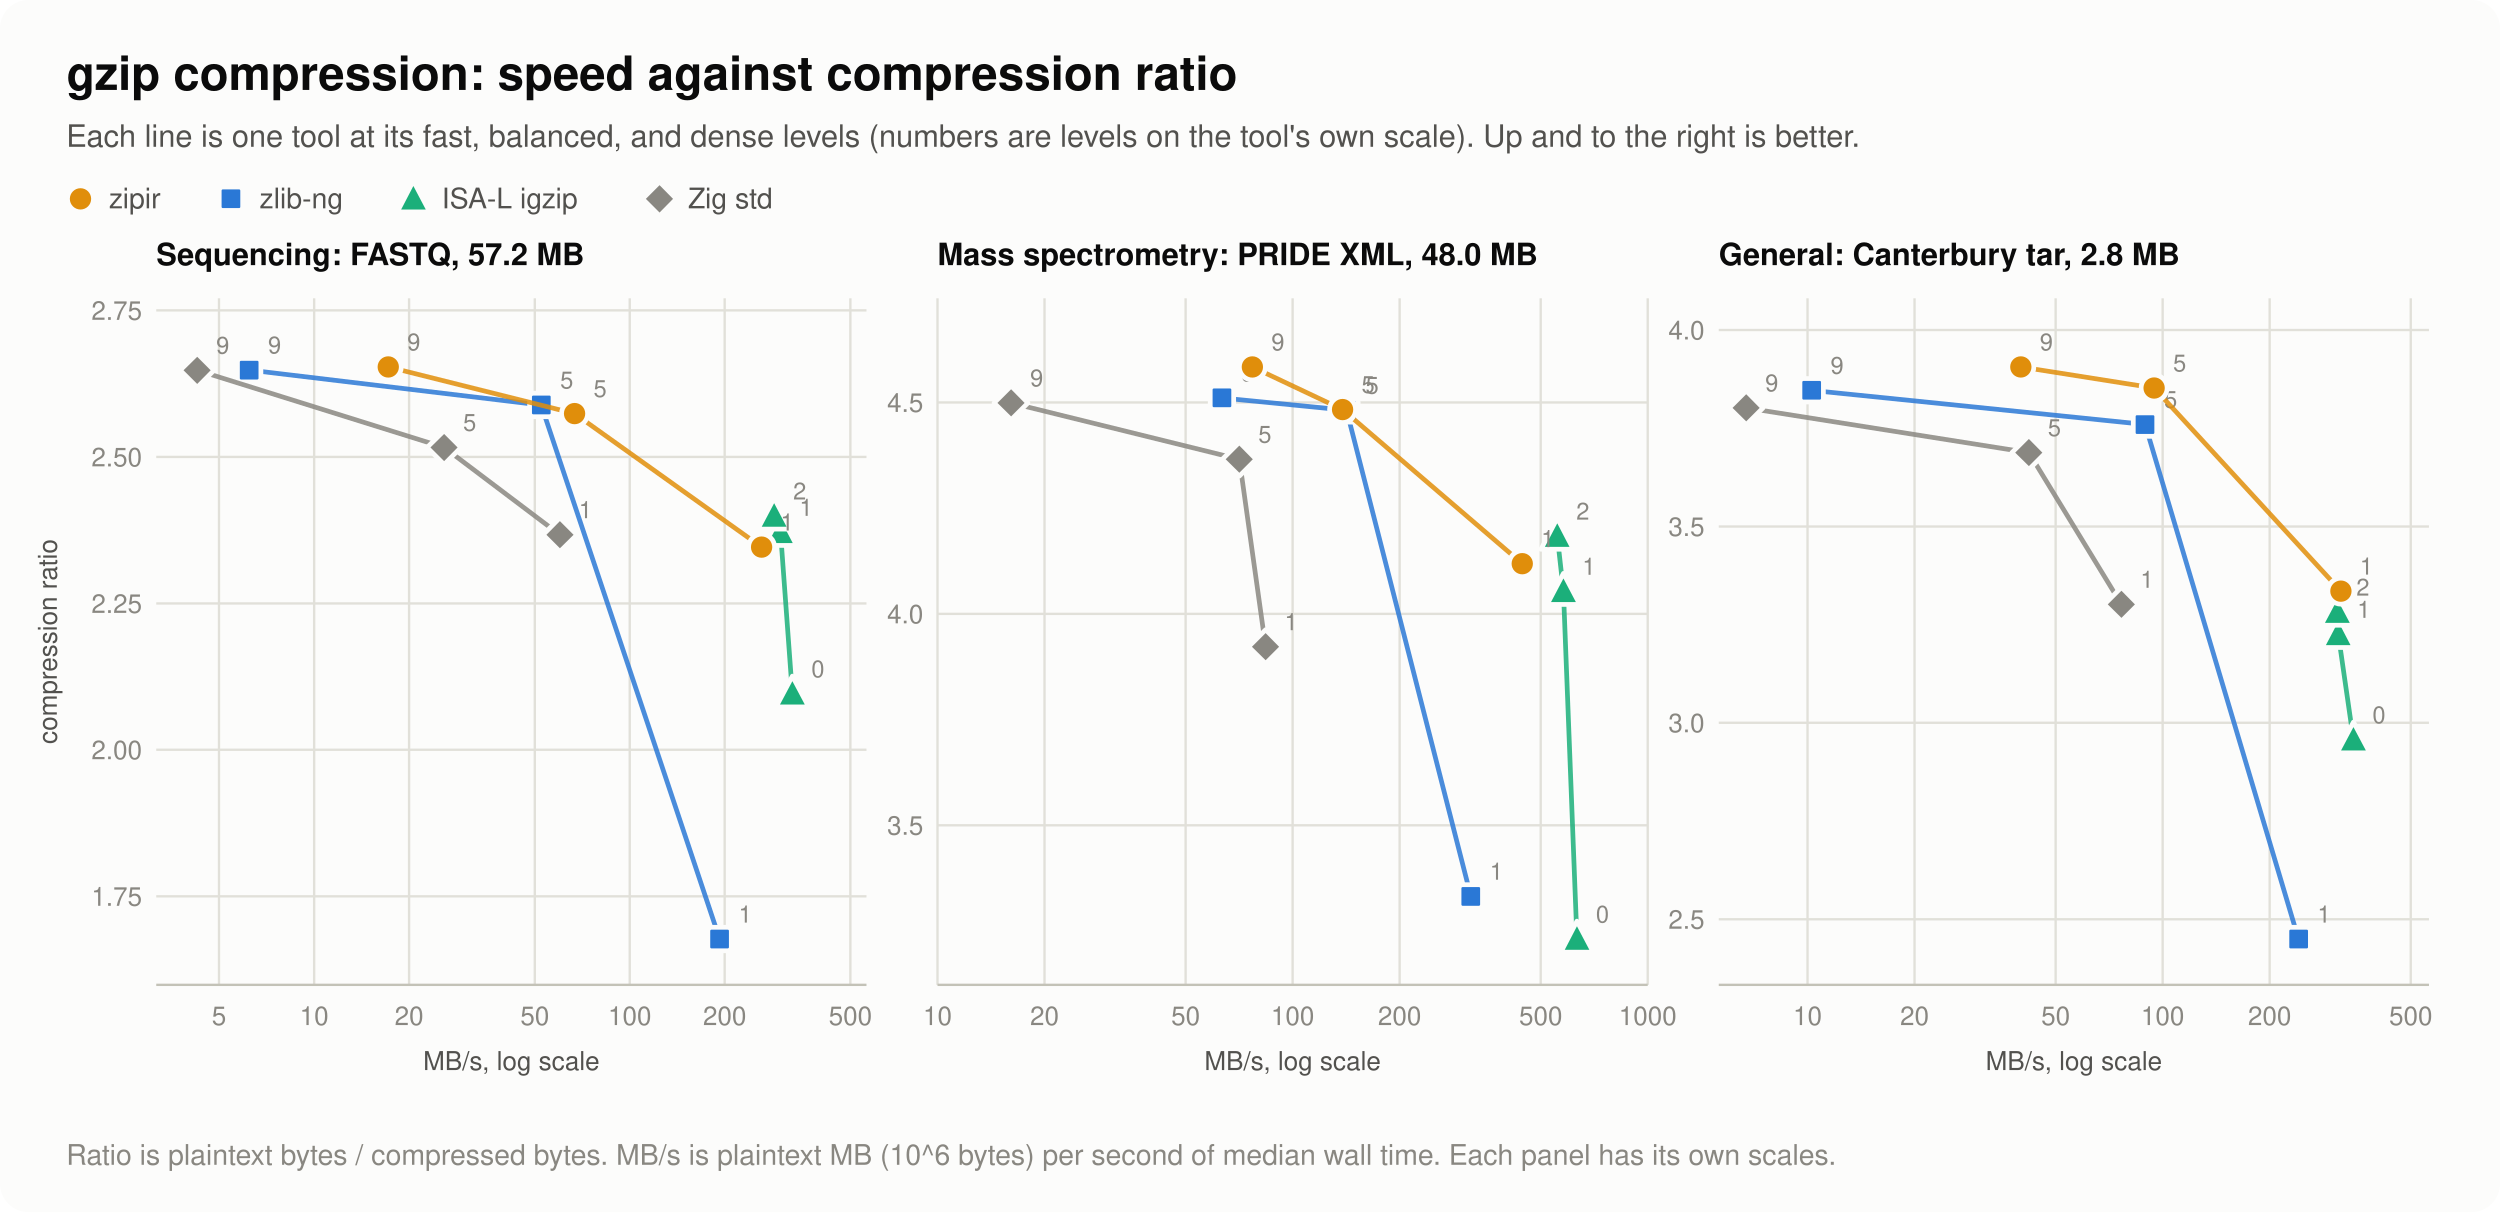
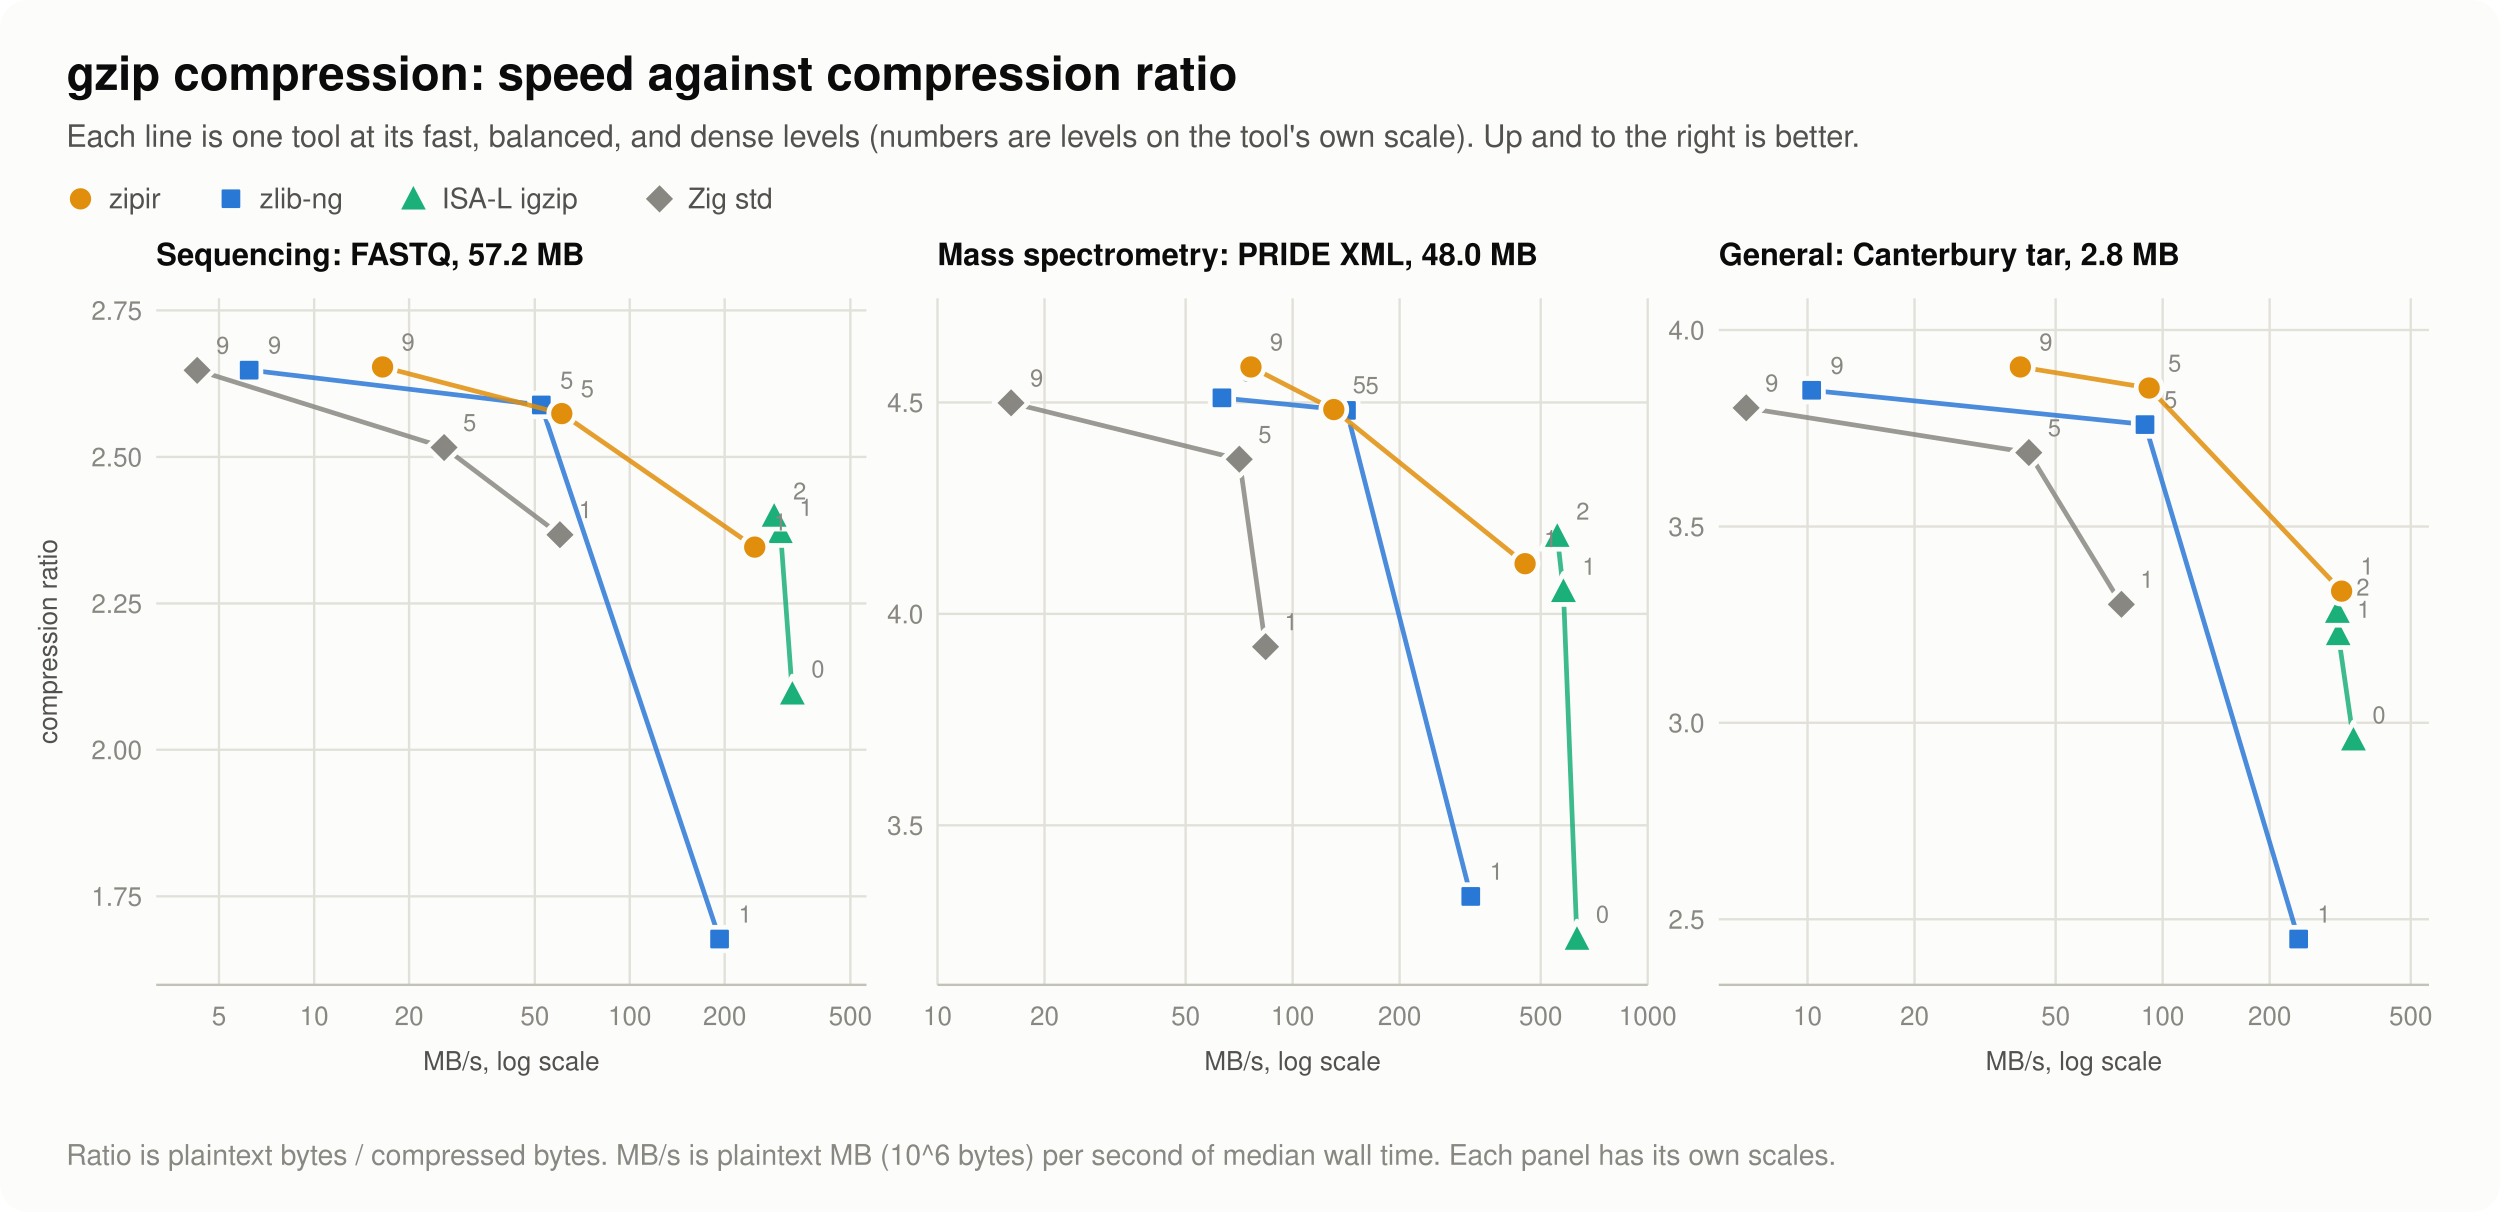
<svg xmlns="http://www.w3.org/2000/svg" viewBox="0 0 1056 512" width="1056" height="512" role="img" font-family="system-ui, -apple-system, &quot;Segoe UI&quot;, Helvetica, Arial, sans-serif">
  <rect width="1056" height="512" rx="12" fill="#fcfcfb" />
  <text x="28.0" y="38.0" font-size="20" fill="#0b0b0b" text-anchor="start" font-weight="650">gzip compression: speed against compression ratio</text>
  <text x="28.0" y="62.0" font-size="13" fill="#52514e" text-anchor="start" font-weight="400">Each line is one tool at its fast, balanced, and dense levels (numbers are levels on the tool's own scale). Up and to the right is better.</text>
  <circle cx="34.0" cy="84.0" r="5.5" fill="#e08e0b" stroke="#fcfcfb" stroke-width="2" />
  <text x="46.0" y="88.0" font-size="12" fill="#52514e" text-anchor="start" font-weight="400">zipir</text>
  <rect x="92.6" y="79.0" width="9.9" height="9.9" rx="1.5" fill="#2a78d6" stroke="#fcfcfb" stroke-width="2" />
  <text x="109.6" y="88.0" font-size="12" fill="#52514e" text-anchor="start" font-weight="400">zlib-ng</text>
  <path d="M174.6,76.4 L181.5,89.5 L167.8,89.5 Z" fill="#1baf7a" stroke="#fcfcfb" stroke-width="2" stroke-linejoin="round" />
  <text x="186.6" y="88.0" font-size="12" fill="#52514e" text-anchor="start" font-weight="400">ISA-L igzip</text>
  <path d="M278.6,76.8 L285.7,84.0 L278.6,91.2 L271.4,84.0 Z" fill="#898781" stroke="#fcfcfb" stroke-width="2" stroke-linejoin="round" />
  <text x="290.6" y="88.0" font-size="12" fill="#52514e" text-anchor="start" font-weight="400">Zig std</text>
  <text x="66.0" y="112.0" font-size="13" fill="#0b0b0b" text-anchor="start" font-weight="600">Sequencing: FASTQ, 57.2 MB</text>
  <line x1="92.5" y1="126.0" x2="92.5" y2="416.0" stroke="#e1e0d9" stroke-width="1" />
  <text x="92.5" y="433.0" font-size="11" fill="#898781" text-anchor="middle" font-weight="400">5</text>
  <line x1="132.7" y1="126.0" x2="132.7" y2="416.0" stroke="#e1e0d9" stroke-width="1" />
  <text x="132.7" y="433.0" font-size="11" fill="#898781" text-anchor="middle" font-weight="400">10</text>
  <line x1="172.8" y1="126.0" x2="172.8" y2="416.0" stroke="#e1e0d9" stroke-width="1" />
  <text x="172.8" y="433.0" font-size="11" fill="#898781" text-anchor="middle" font-weight="400">20</text>
  <line x1="225.9" y1="126.0" x2="225.9" y2="416.0" stroke="#e1e0d9" stroke-width="1" />
  <text x="225.9" y="433.0" font-size="11" fill="#898781" text-anchor="middle" font-weight="400">50</text>
  <line x1="266.0" y1="126.0" x2="266.0" y2="416.0" stroke="#e1e0d9" stroke-width="1" />
  <text x="266.0" y="433.0" font-size="11" fill="#898781" text-anchor="middle" font-weight="400">100</text>
  <line x1="306.1" y1="126.0" x2="306.1" y2="416.0" stroke="#e1e0d9" stroke-width="1" />
  <text x="306.1" y="433.0" font-size="11" fill="#898781" text-anchor="middle" font-weight="400">200</text>
  <line x1="359.2" y1="126.0" x2="359.2" y2="416.0" stroke="#e1e0d9" stroke-width="1" />
  <text x="359.2" y="433.0" font-size="11" fill="#898781" text-anchor="middle" font-weight="400">500</text>
  <line x1="66.0" y1="378.6" x2="366.0" y2="378.6" stroke="#e1e0d9" stroke-width="1" />
  <text x="60.0" y="382.6" font-size="11" fill="#898781" text-anchor="end" font-weight="400">1.75</text>
  <line x1="66.0" y1="316.7" x2="366.0" y2="316.7" stroke="#e1e0d9" stroke-width="1" />
  <text x="60.0" y="320.7" font-size="11" fill="#898781" text-anchor="end" font-weight="400">2.00</text>
  <line x1="66.0" y1="254.9" x2="366.0" y2="254.9" stroke="#e1e0d9" stroke-width="1" />
  <text x="60.0" y="258.9" font-size="11" fill="#898781" text-anchor="end" font-weight="400">2.25</text>
  <line x1="66.0" y1="193.0" x2="366.0" y2="193.0" stroke="#e1e0d9" stroke-width="1" />
  <text x="60.0" y="197.0" font-size="11" fill="#898781" text-anchor="end" font-weight="400">2.50</text>
  <line x1="66.0" y1="131.1" x2="366.0" y2="131.1" stroke="#e1e0d9" stroke-width="1" />
  <text x="60.0" y="135.1" font-size="11" fill="#898781" text-anchor="end" font-weight="400">2.75</text>
  <line x1="66.0" y1="416.0" x2="366.0" y2="416.0" stroke="#c3c2b7" stroke-width="1" />
  <path d="M304.0,396.7 L228.6,171.1 L105.2,156.3" fill="none" stroke="#2a78d6" stroke-width="2" stroke-linejoin="round" stroke-linecap="round" opacity="0.85" />
  <rect x="299.0" y="391.7" width="9.9" height="9.9" rx="1.5" fill="#2a78d6" stroke="#fcfcfb" stroke-width="2" />
  <text x="312.0" y="389.7" font-size="10" fill="#898781" text-anchor="start" font-weight="400">1</text>
  <rect x="223.7" y="166.1" width="9.9" height="9.9" rx="1.5" fill="#2a78d6" stroke="#fcfcfb" stroke-width="2" />
  <text x="236.6" y="164.1" font-size="10" fill="#898781" text-anchor="start" font-weight="400">5</text>
  <rect x="100.3" y="151.4" width="9.9" height="9.9" rx="1.5" fill="#2a78d6" stroke="#fcfcfb" stroke-width="2" />
  <text x="113.2" y="149.3" font-size="10" fill="#898781" text-anchor="start" font-weight="400">9</text>
  <path d="M334.7,293.1 L329.7,224.9 L327.0,218.0" fill="none" stroke="#1baf7a" stroke-width="2" stroke-linejoin="round" stroke-linecap="round" opacity="0.85" />
  <path d="M334.7,285.6 L341.6,298.6 L327.8,298.6 Z" fill="#1baf7a" stroke="#fcfcfb" stroke-width="2" stroke-linejoin="round" />
  <text x="342.7" y="286.1" font-size="10" fill="#898781" text-anchor="start" font-weight="400">0</text>
  <path d="M329.7,217.3 L336.5,230.4 L322.8,230.4 Z" fill="#1baf7a" stroke="#fcfcfb" stroke-width="2" stroke-linejoin="round" />
  <text x="337.7" y="217.9" font-size="10" fill="#898781" text-anchor="start" font-weight="400">1</text>
  <path d="M327.0,210.4 L333.9,223.5 L320.1,223.5 Z" fill="#1baf7a" stroke="#fcfcfb" stroke-width="2" stroke-linejoin="round" />
  <text x="335.0" y="211.0" font-size="10" fill="#898781" text-anchor="start" font-weight="400">2</text>
  <path d="M236.5,225.9 L187.6,189.0 L83.3,156.4" fill="none" stroke="#898781" stroke-width="2" stroke-linejoin="round" stroke-linecap="round" opacity="0.85" />
  <path d="M236.5,218.7 L243.7,225.9 L236.5,233.0 L229.4,225.9 Z" fill="#898781" stroke="#fcfcfb" stroke-width="2" stroke-linejoin="round" />
  <text x="244.5" y="218.9" font-size="10" fill="#898781" text-anchor="start" font-weight="400">1</text>
  <path d="M187.6,181.9 L194.7,189.0 L187.6,196.2 L180.4,189.0 Z" fill="#898781" stroke="#fcfcfb" stroke-width="2" stroke-linejoin="round" />
  <text x="195.6" y="182.0" font-size="10" fill="#898781" text-anchor="start" font-weight="400">5</text>
  <path d="M83.3,149.3 L90.4,156.4 L83.3,163.6 L76.1,156.4 Z" fill="#898781" stroke="#fcfcfb" stroke-width="2" stroke-linejoin="round" />
  <text x="91.3" y="149.4" font-size="10" fill="#898781" text-anchor="start" font-weight="400">9</text>
-   <path d="M321.7,231.1 L242.7,174.7 L164.0,155.0" fill="none" stroke="#e08e0b" stroke-width="2" stroke-linejoin="round" stroke-linecap="round" opacity="0.85" />
-   <circle cx="321.7" cy="231.1" r="5.5" fill="#e08e0b" stroke="#fcfcfb" stroke-width="2" />
-   <text x="329.7" y="224.1" font-size="10" fill="#898781" text-anchor="start" font-weight="400">1</text>
-   <circle cx="242.7" cy="174.7" r="5.5" fill="#e08e0b" stroke="#fcfcfb" stroke-width="2" />
-   <text x="250.7" y="167.7" font-size="10" fill="#898781" text-anchor="start" font-weight="400">5</text>
-   <circle cx="164.0" cy="155.0" r="5.5" fill="#e08e0b" stroke="#fcfcfb" stroke-width="2" />
-   <text x="172.0" y="148.0" font-size="10" fill="#898781" text-anchor="start" font-weight="400">9</text>
+   <path d="M318.8,231.1 L237.3,174.7 L161.6,155.0" fill="none" stroke="#e08e0b" stroke-width="2" stroke-linejoin="round" stroke-linecap="round" opacity="0.85" />
+   <circle cx="318.8" cy="231.1" r="5.5" fill="#e08e0b" stroke="#fcfcfb" stroke-width="2" />
+   <text x="326.8" y="224.1" font-size="10" fill="#898781" text-anchor="start" font-weight="400">1</text>
+   <circle cx="237.3" cy="174.7" r="5.5" fill="#e08e0b" stroke="#fcfcfb" stroke-width="2" />
+   <text x="245.3" y="167.7" font-size="10" fill="#898781" text-anchor="start" font-weight="400">5</text>
+   <circle cx="161.6" cy="155.0" r="5.5" fill="#e08e0b" stroke="#fcfcfb" stroke-width="2" />
+   <text x="169.6" y="148.0" font-size="10" fill="#898781" text-anchor="start" font-weight="400">9</text>
  <text x="216.0" y="452.0" font-size="11" fill="#52514e" text-anchor="middle" font-weight="400">MB/s, log scale</text>
  <text x="396.0" y="112.0" font-size="13" fill="#0b0b0b" text-anchor="start" font-weight="600">Mass spectrometry: PRIDE XML, 48.0 MB</text>
  <line x1="396.0" y1="126.0" x2="396.0" y2="416.0" stroke="#e1e0d9" stroke-width="1" />
  <text x="396.0" y="433.0" font-size="11" fill="#898781" text-anchor="middle" font-weight="400">10</text>
  <line x1="441.2" y1="126.0" x2="441.2" y2="416.0" stroke="#e1e0d9" stroke-width="1" />
  <text x="441.2" y="433.0" font-size="11" fill="#898781" text-anchor="middle" font-weight="400">20</text>
  <line x1="500.8" y1="126.0" x2="500.8" y2="416.0" stroke="#e1e0d9" stroke-width="1" />
  <text x="500.8" y="433.0" font-size="11" fill="#898781" text-anchor="middle" font-weight="400">50</text>
  <line x1="546.0" y1="126.0" x2="546.0" y2="416.0" stroke="#e1e0d9" stroke-width="1" />
  <text x="546.0" y="433.0" font-size="11" fill="#898781" text-anchor="middle" font-weight="400">100</text>
  <line x1="591.2" y1="126.0" x2="591.2" y2="416.0" stroke="#e1e0d9" stroke-width="1" />
  <text x="591.2" y="433.0" font-size="11" fill="#898781" text-anchor="middle" font-weight="400">200</text>
  <line x1="650.8" y1="126.0" x2="650.8" y2="416.0" stroke="#e1e0d9" stroke-width="1" />
  <text x="650.8" y="433.0" font-size="11" fill="#898781" text-anchor="middle" font-weight="400">500</text>
  <line x1="696.0" y1="126.0" x2="696.0" y2="416.0" stroke="#e1e0d9" stroke-width="1" />
  <text x="696.0" y="433.0" font-size="11" fill="#898781" text-anchor="middle" font-weight="400">1000</text>
  <line x1="396.0" y1="348.6" x2="696.0" y2="348.6" stroke="#e1e0d9" stroke-width="1" />
  <text x="390.0" y="352.6" font-size="11" fill="#898781" text-anchor="end" font-weight="400">3.5</text>
  <line x1="396.0" y1="259.3" x2="696.0" y2="259.3" stroke="#e1e0d9" stroke-width="1" />
  <text x="390.0" y="263.3" font-size="11" fill="#898781" text-anchor="end" font-weight="400">4.0</text>
  <line x1="396.0" y1="170.0" x2="696.0" y2="170.0" stroke="#e1e0d9" stroke-width="1" />
  <text x="390.0" y="174.0" font-size="11" fill="#898781" text-anchor="end" font-weight="400">4.5</text>
  <line x1="396.0" y1="416.0" x2="696.0" y2="416.0" stroke="#c3c2b7" stroke-width="1" />
  <path d="M621.3,378.6 L568.8,173.3 L516.2,168.1" fill="none" stroke="#2a78d6" stroke-width="2" stroke-linejoin="round" stroke-linecap="round" opacity="0.85" />
  <rect x="616.3" y="373.7" width="9.9" height="9.9" rx="1.5" fill="#2a78d6" stroke="#fcfcfb" stroke-width="2" />
  <text x="629.3" y="371.6" font-size="10" fill="#898781" text-anchor="start" font-weight="400">1</text>
  <rect x="563.8" y="168.4" width="9.9" height="9.9" rx="1.5" fill="#2a78d6" stroke="#fcfcfb" stroke-width="2" />
  <text x="576.8" y="166.3" font-size="10" fill="#898781" text-anchor="start" font-weight="400">5</text>
  <rect x="511.2" y="163.1" width="9.9" height="9.9" rx="1.5" fill="#2a78d6" stroke="#fcfcfb" stroke-width="2" />
  <text x="524.2" y="161.1" font-size="10" fill="#898781" text-anchor="start" font-weight="400">9</text>
  <path d="M666.1,396.7 L660.4,249.8 L657.8,226.5" fill="none" stroke="#1baf7a" stroke-width="2" stroke-linejoin="round" stroke-linecap="round" opacity="0.85" />
  <path d="M666.1,389.1 L673.0,402.2 L659.3,402.2 Z" fill="#1baf7a" stroke="#fcfcfb" stroke-width="2" stroke-linejoin="round" />
  <text x="674.1" y="389.7" font-size="10" fill="#898781" text-anchor="start" font-weight="400">0</text>
  <path d="M660.4,242.2 L667.3,255.3 L653.5,255.3 Z" fill="#1baf7a" stroke="#fcfcfb" stroke-width="2" stroke-linejoin="round" />
  <text x="668.4" y="242.8" font-size="10" fill="#898781" text-anchor="start" font-weight="400">1</text>
  <path d="M657.8,218.9 L664.6,232.0 L650.9,232.0 Z" fill="#1baf7a" stroke="#fcfcfb" stroke-width="2" stroke-linejoin="round" />
  <text x="665.8" y="219.5" font-size="10" fill="#898781" text-anchor="start" font-weight="400">2</text>
  <path d="M534.6,273.2 L523.5,194.0 L427.1,170.2" fill="none" stroke="#898781" stroke-width="2" stroke-linejoin="round" stroke-linecap="round" opacity="0.85" />
  <path d="M534.6,266.0 L541.7,273.2 L534.6,280.3 L527.4,273.2 Z" fill="#898781" stroke="#fcfcfb" stroke-width="2" stroke-linejoin="round" />
  <text x="542.6" y="266.2" font-size="10" fill="#898781" text-anchor="start" font-weight="400">1</text>
  <path d="M523.5,186.8 L530.6,194.0 L523.5,201.1 L516.3,194.0 Z" fill="#898781" stroke="#fcfcfb" stroke-width="2" stroke-linejoin="round" />
  <text x="531.5" y="187.0" font-size="10" fill="#898781" text-anchor="start" font-weight="400">5</text>
  <path d="M427.1,163.0 L434.2,170.2 L427.1,177.3 L419.9,170.2 Z" fill="#898781" stroke="#fcfcfb" stroke-width="2" stroke-linejoin="round" />
  <text x="435.1" y="163.2" font-size="10" fill="#898781" text-anchor="start" font-weight="400">9</text>
-   <path d="M643.0,238.1 L567.1,173.0 L529.0,155.0" fill="none" stroke="#e08e0b" stroke-width="2" stroke-linejoin="round" stroke-linecap="round" opacity="0.85" />
-   <circle cx="643.0" cy="238.1" r="5.5" fill="#e08e0b" stroke="#fcfcfb" stroke-width="2" />
-   <text x="651.0" y="231.1" font-size="10" fill="#898781" text-anchor="start" font-weight="400">1</text>
-   <circle cx="567.1" cy="173.0" r="5.5" fill="#e08e0b" stroke="#fcfcfb" stroke-width="2" />
-   <text x="575.1" y="166.0" font-size="10" fill="#898781" text-anchor="start" font-weight="400">5</text>
-   <circle cx="529.0" cy="155.0" r="5.5" fill="#e08e0b" stroke="#fcfcfb" stroke-width="2" />
-   <text x="537.0" y="148.0" font-size="10" fill="#898781" text-anchor="start" font-weight="400">9</text>
+   <path d="M644.2,238.1 L563.4,173.0 L528.4,155.0" fill="none" stroke="#e08e0b" stroke-width="2" stroke-linejoin="round" stroke-linecap="round" opacity="0.85" />
+   <circle cx="644.2" cy="238.1" r="5.5" fill="#e08e0b" stroke="#fcfcfb" stroke-width="2" />
+   <text x="652.2" y="231.1" font-size="10" fill="#898781" text-anchor="start" font-weight="400">1</text>
+   <circle cx="563.4" cy="173.0" r="5.5" fill="#e08e0b" stroke="#fcfcfb" stroke-width="2" />
+   <text x="571.4" y="166.0" font-size="10" fill="#898781" text-anchor="start" font-weight="400">5</text>
+   <circle cx="528.4" cy="155.0" r="5.5" fill="#e08e0b" stroke="#fcfcfb" stroke-width="2" />
+   <text x="536.4" y="148.0" font-size="10" fill="#898781" text-anchor="start" font-weight="400">9</text>
  <text x="546.0" y="452.0" font-size="11" fill="#52514e" text-anchor="middle" font-weight="400">MB/s, log scale</text>
  <text x="726.0" y="112.0" font-size="13" fill="#0b0b0b" text-anchor="start" font-weight="600">General: Canterbury tar, 2.8 MB</text>
  <line x1="763.5" y1="126.0" x2="763.5" y2="416.0" stroke="#e1e0d9" stroke-width="1" />
  <text x="763.5" y="433.0" font-size="11" fill="#898781" text-anchor="middle" font-weight="400">10</text>
  <line x1="808.7" y1="126.0" x2="808.7" y2="416.0" stroke="#e1e0d9" stroke-width="1" />
  <text x="808.7" y="433.0" font-size="11" fill="#898781" text-anchor="middle" font-weight="400">20</text>
  <line x1="868.3" y1="126.0" x2="868.3" y2="416.0" stroke="#e1e0d9" stroke-width="1" />
  <text x="868.3" y="433.0" font-size="11" fill="#898781" text-anchor="middle" font-weight="400">50</text>
  <line x1="913.5" y1="126.0" x2="913.5" y2="416.0" stroke="#e1e0d9" stroke-width="1" />
  <text x="913.5" y="433.0" font-size="11" fill="#898781" text-anchor="middle" font-weight="400">100</text>
  <line x1="958.7" y1="126.0" x2="958.7" y2="416.0" stroke="#e1e0d9" stroke-width="1" />
  <text x="958.7" y="433.0" font-size="11" fill="#898781" text-anchor="middle" font-weight="400">200</text>
  <line x1="1018.3" y1="126.0" x2="1018.3" y2="416.0" stroke="#e1e0d9" stroke-width="1" />
  <text x="1018.3" y="433.0" font-size="11" fill="#898781" text-anchor="middle" font-weight="400">500</text>
  <line x1="726.0" y1="388.3" x2="1026.0" y2="388.3" stroke="#e1e0d9" stroke-width="1" />
  <text x="720.0" y="392.3" font-size="11" fill="#898781" text-anchor="end" font-weight="400">2.5</text>
  <line x1="726.0" y1="305.3" x2="1026.0" y2="305.3" stroke="#e1e0d9" stroke-width="1" />
  <text x="720.0" y="309.3" font-size="11" fill="#898781" text-anchor="end" font-weight="400">3.0</text>
  <line x1="726.0" y1="222.4" x2="1026.0" y2="222.4" stroke="#e1e0d9" stroke-width="1" />
  <text x="720.0" y="226.4" font-size="11" fill="#898781" text-anchor="end" font-weight="400">3.5</text>
  <line x1="726.0" y1="139.4" x2="1026.0" y2="139.4" stroke="#e1e0d9" stroke-width="1" />
  <text x="720.0" y="143.4" font-size="11" fill="#898781" text-anchor="end" font-weight="400">4.0</text>
  <line x1="726.0" y1="416.0" x2="1026.0" y2="416.0" stroke="#c3c2b7" stroke-width="1" />
  <path d="M970.9,396.7 L906.1,179.3 L765.2,164.9" fill="none" stroke="#2a78d6" stroke-width="2" stroke-linejoin="round" stroke-linecap="round" opacity="0.85" />
  <rect x="966.0" y="391.7" width="9.9" height="9.9" rx="1.5" fill="#2a78d6" stroke="#fcfcfb" stroke-width="2" />
  <text x="978.9" y="389.7" font-size="10" fill="#898781" text-anchor="start" font-weight="400">1</text>
  <rect x="901.1" y="174.4" width="9.9" height="9.9" rx="1.5" fill="#2a78d6" stroke="#fcfcfb" stroke-width="2" />
  <text x="914.1" y="172.3" font-size="10" fill="#898781" text-anchor="start" font-weight="400">5</text>
  <rect x="760.3" y="159.9" width="9.9" height="9.9" rx="1.5" fill="#2a78d6" stroke="#fcfcfb" stroke-width="2" />
  <text x="773.2" y="157.9" font-size="10" fill="#898781" text-anchor="start" font-weight="400">9</text>
  <path d="M994.1,312.5 L987.7,268.0 L987.3,258.6" fill="none" stroke="#1baf7a" stroke-width="2" stroke-linejoin="round" stroke-linecap="round" opacity="0.85" />
  <path d="M994.1,305.0 L1001.0,318.0 L987.2,318.0 Z" fill="#1baf7a" stroke="#fcfcfb" stroke-width="2" stroke-linejoin="round" />
  <text x="1002.1" y="305.5" font-size="10" fill="#898781" text-anchor="start" font-weight="400">0</text>
  <path d="M987.7,260.4 L994.5,273.5 L980.8,273.5 Z" fill="#1baf7a" stroke="#fcfcfb" stroke-width="2" stroke-linejoin="round" />
  <text x="995.7" y="261.0" font-size="10" fill="#898781" text-anchor="start" font-weight="400">1</text>
  <path d="M987.3,251.1 L994.2,264.1 L980.4,264.1 Z" fill="#1baf7a" stroke="#fcfcfb" stroke-width="2" stroke-linejoin="round" />
  <text x="995.3" y="251.6" font-size="10" fill="#898781" text-anchor="start" font-weight="400">2</text>
  <path d="M896.1,255.3 L857.0,191.2 L737.6,172.3" fill="none" stroke="#898781" stroke-width="2" stroke-linejoin="round" stroke-linecap="round" opacity="0.85" />
  <path d="M896.1,248.1 L903.2,255.3 L896.1,262.4 L888.9,255.3 Z" fill="#898781" stroke="#fcfcfb" stroke-width="2" stroke-linejoin="round" />
  <text x="904.1" y="248.3" font-size="10" fill="#898781" text-anchor="start" font-weight="400">1</text>
  <path d="M857.0,184.0 L864.1,191.2 L857.0,198.3 L849.8,191.2 Z" fill="#898781" stroke="#fcfcfb" stroke-width="2" stroke-linejoin="round" />
  <text x="865.0" y="184.2" font-size="10" fill="#898781" text-anchor="start" font-weight="400">5</text>
  <path d="M737.6,165.1 L744.7,172.3 L737.6,179.4 L730.4,172.3 Z" fill="#898781" stroke="#fcfcfb" stroke-width="2" stroke-linejoin="round" />
  <text x="745.6" y="165.3" font-size="10" fill="#898781" text-anchor="start" font-weight="400">9</text>
-   <path d="M988.8,249.7 L909.9,163.9 L853.6,155.0" fill="none" stroke="#e08e0b" stroke-width="2" stroke-linejoin="round" stroke-linecap="round" opacity="0.85" />
-   <circle cx="988.8" cy="249.7" r="5.5" fill="#e08e0b" stroke="#fcfcfb" stroke-width="2" />
-   <text x="996.8" y="242.7" font-size="10" fill="#898781" text-anchor="start" font-weight="400">1</text>
-   <circle cx="909.9" cy="163.9" r="5.5" fill="#e08e0b" stroke="#fcfcfb" stroke-width="2" />
-   <text x="917.9" y="156.9" font-size="10" fill="#898781" text-anchor="start" font-weight="400">5</text>
-   <circle cx="853.6" cy="155.0" r="5.5" fill="#e08e0b" stroke="#fcfcfb" stroke-width="2" />
-   <text x="861.6" y="148.0" font-size="10" fill="#898781" text-anchor="start" font-weight="400">9</text>
+   <path d="M989.1,249.7 L907.8,163.9 L853.4,155.0" fill="none" stroke="#e08e0b" stroke-width="2" stroke-linejoin="round" stroke-linecap="round" opacity="0.85" />
+   <circle cx="989.1" cy="249.7" r="5.5" fill="#e08e0b" stroke="#fcfcfb" stroke-width="2" />
+   <text x="997.1" y="242.7" font-size="10" fill="#898781" text-anchor="start" font-weight="400">1</text>
+   <circle cx="907.8" cy="163.9" r="5.5" fill="#e08e0b" stroke="#fcfcfb" stroke-width="2" />
+   <text x="915.8" y="156.9" font-size="10" fill="#898781" text-anchor="start" font-weight="400">5</text>
+   <circle cx="853.4" cy="155.0" r="5.5" fill="#e08e0b" stroke="#fcfcfb" stroke-width="2" />
+   <text x="861.4" y="148.0" font-size="10" fill="#898781" text-anchor="start" font-weight="400">9</text>
  <text x="876.0" y="452.0" font-size="11" fill="#52514e" text-anchor="middle" font-weight="400">MB/s, log scale</text>
  <text x="24.0" y="271.0" font-size="11" fill="#52514e" text-anchor="middle" font-weight="400" transform="rotate(-90 24 271.0)">compression ratio</text>
  <text x="28.0" y="492.0" font-size="12" fill="#898781" text-anchor="start" font-weight="400">Ratio is plaintext bytes / compressed bytes. MB/s is plaintext MB (10^6 bytes) per second of median wall time. Each panel has its own scales.</text>
</svg>
